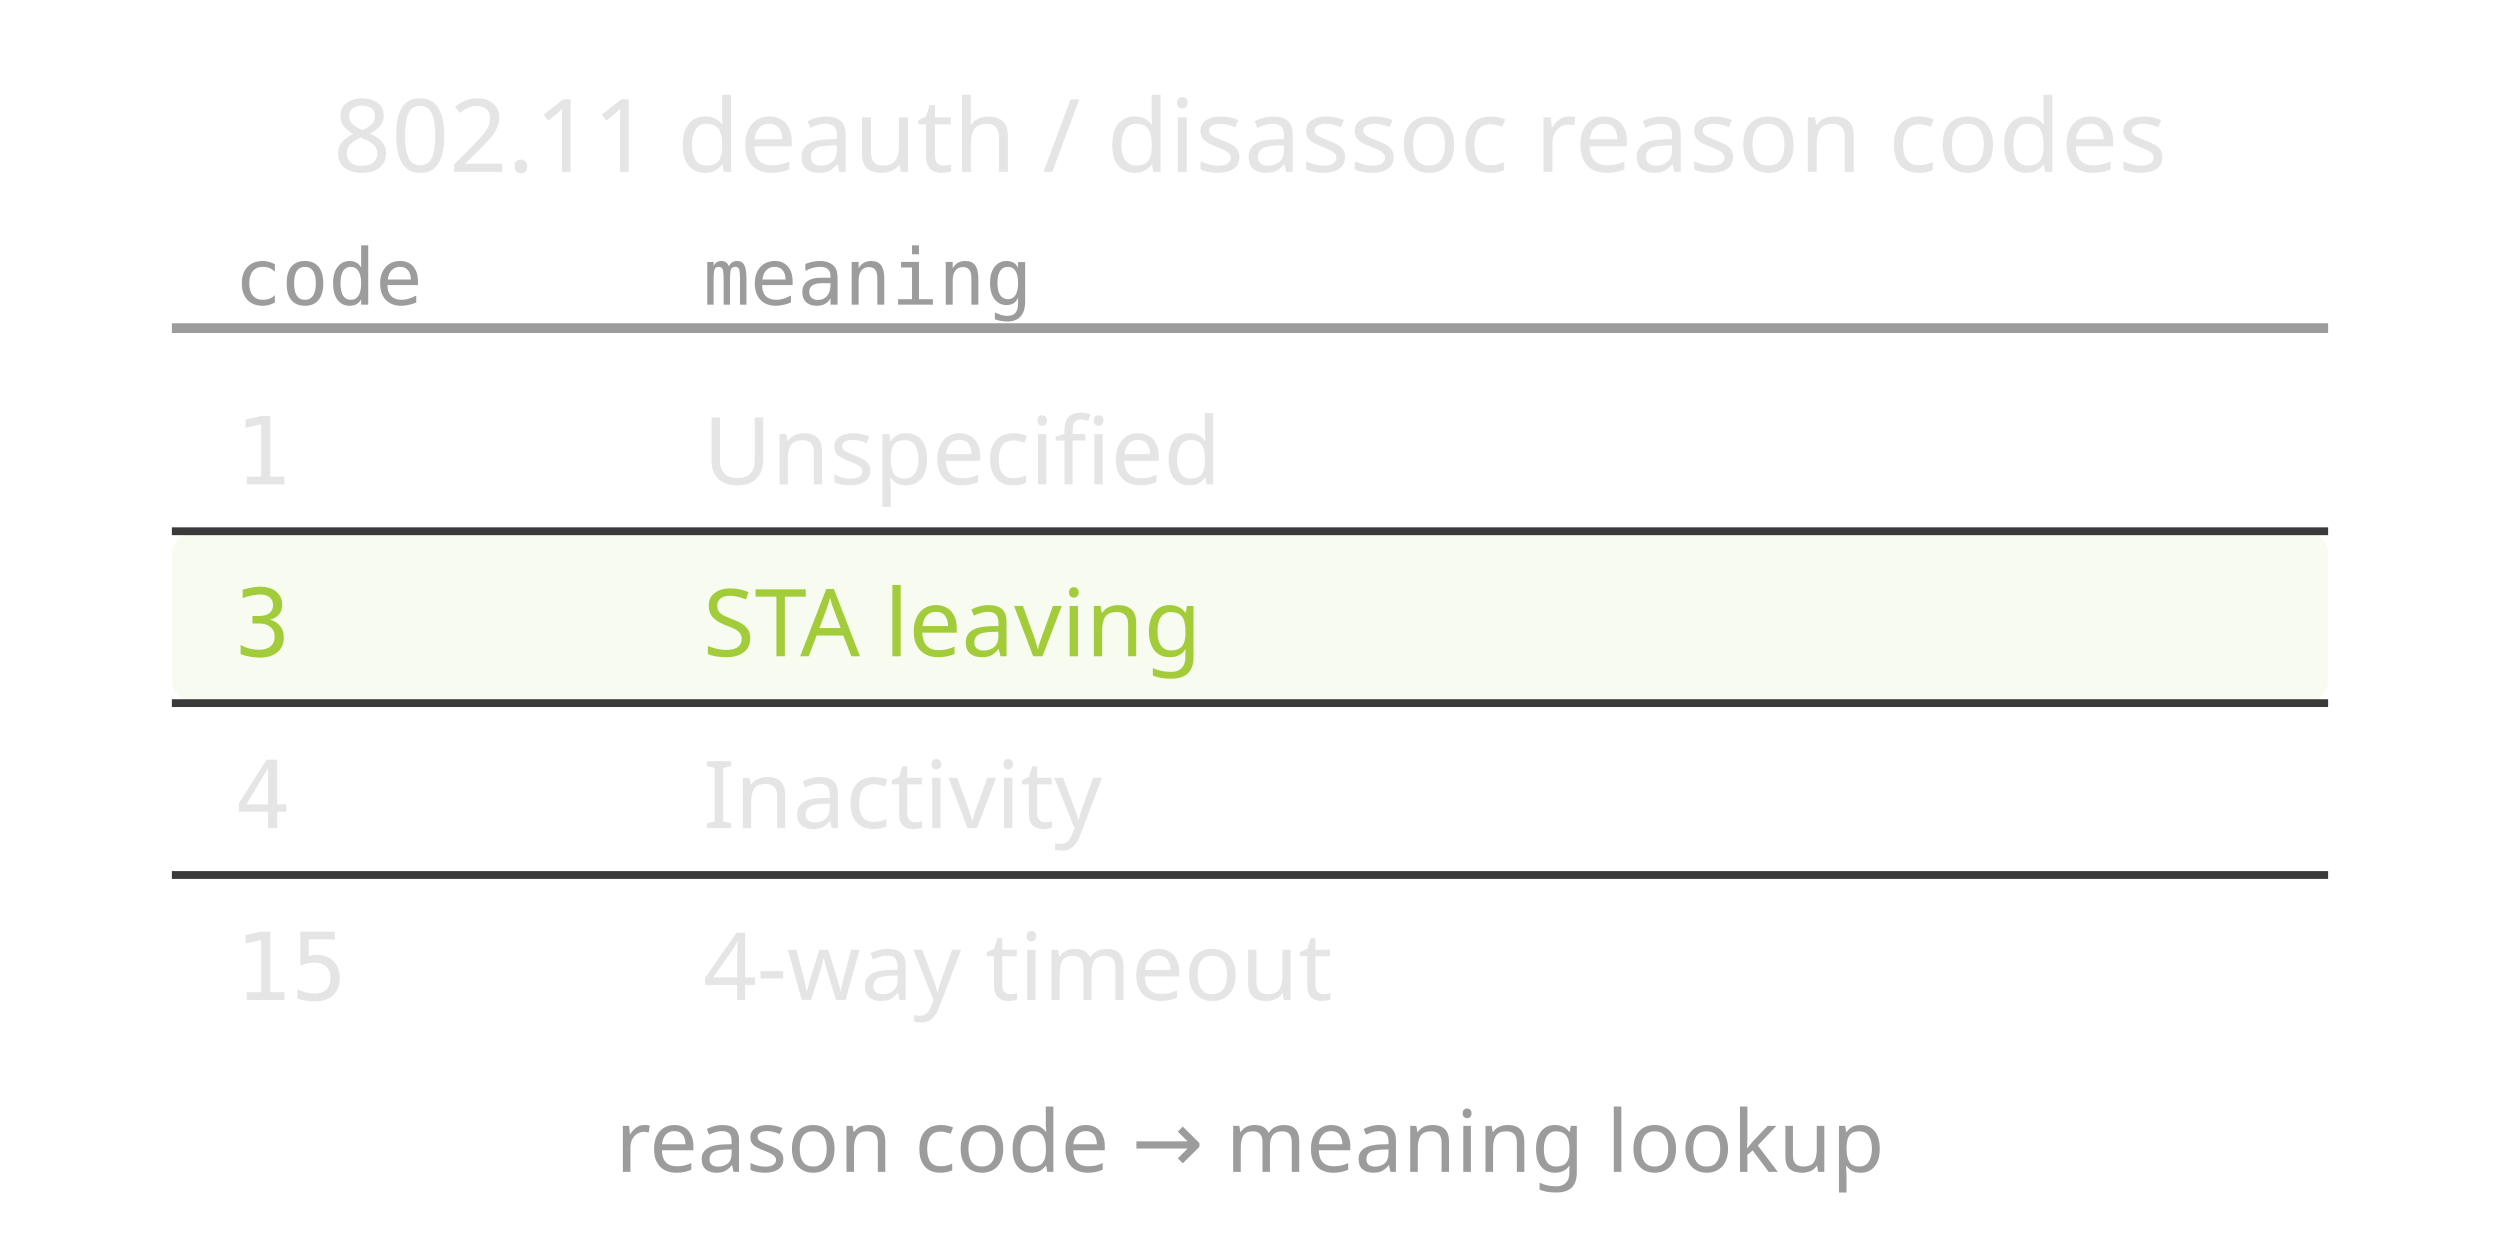
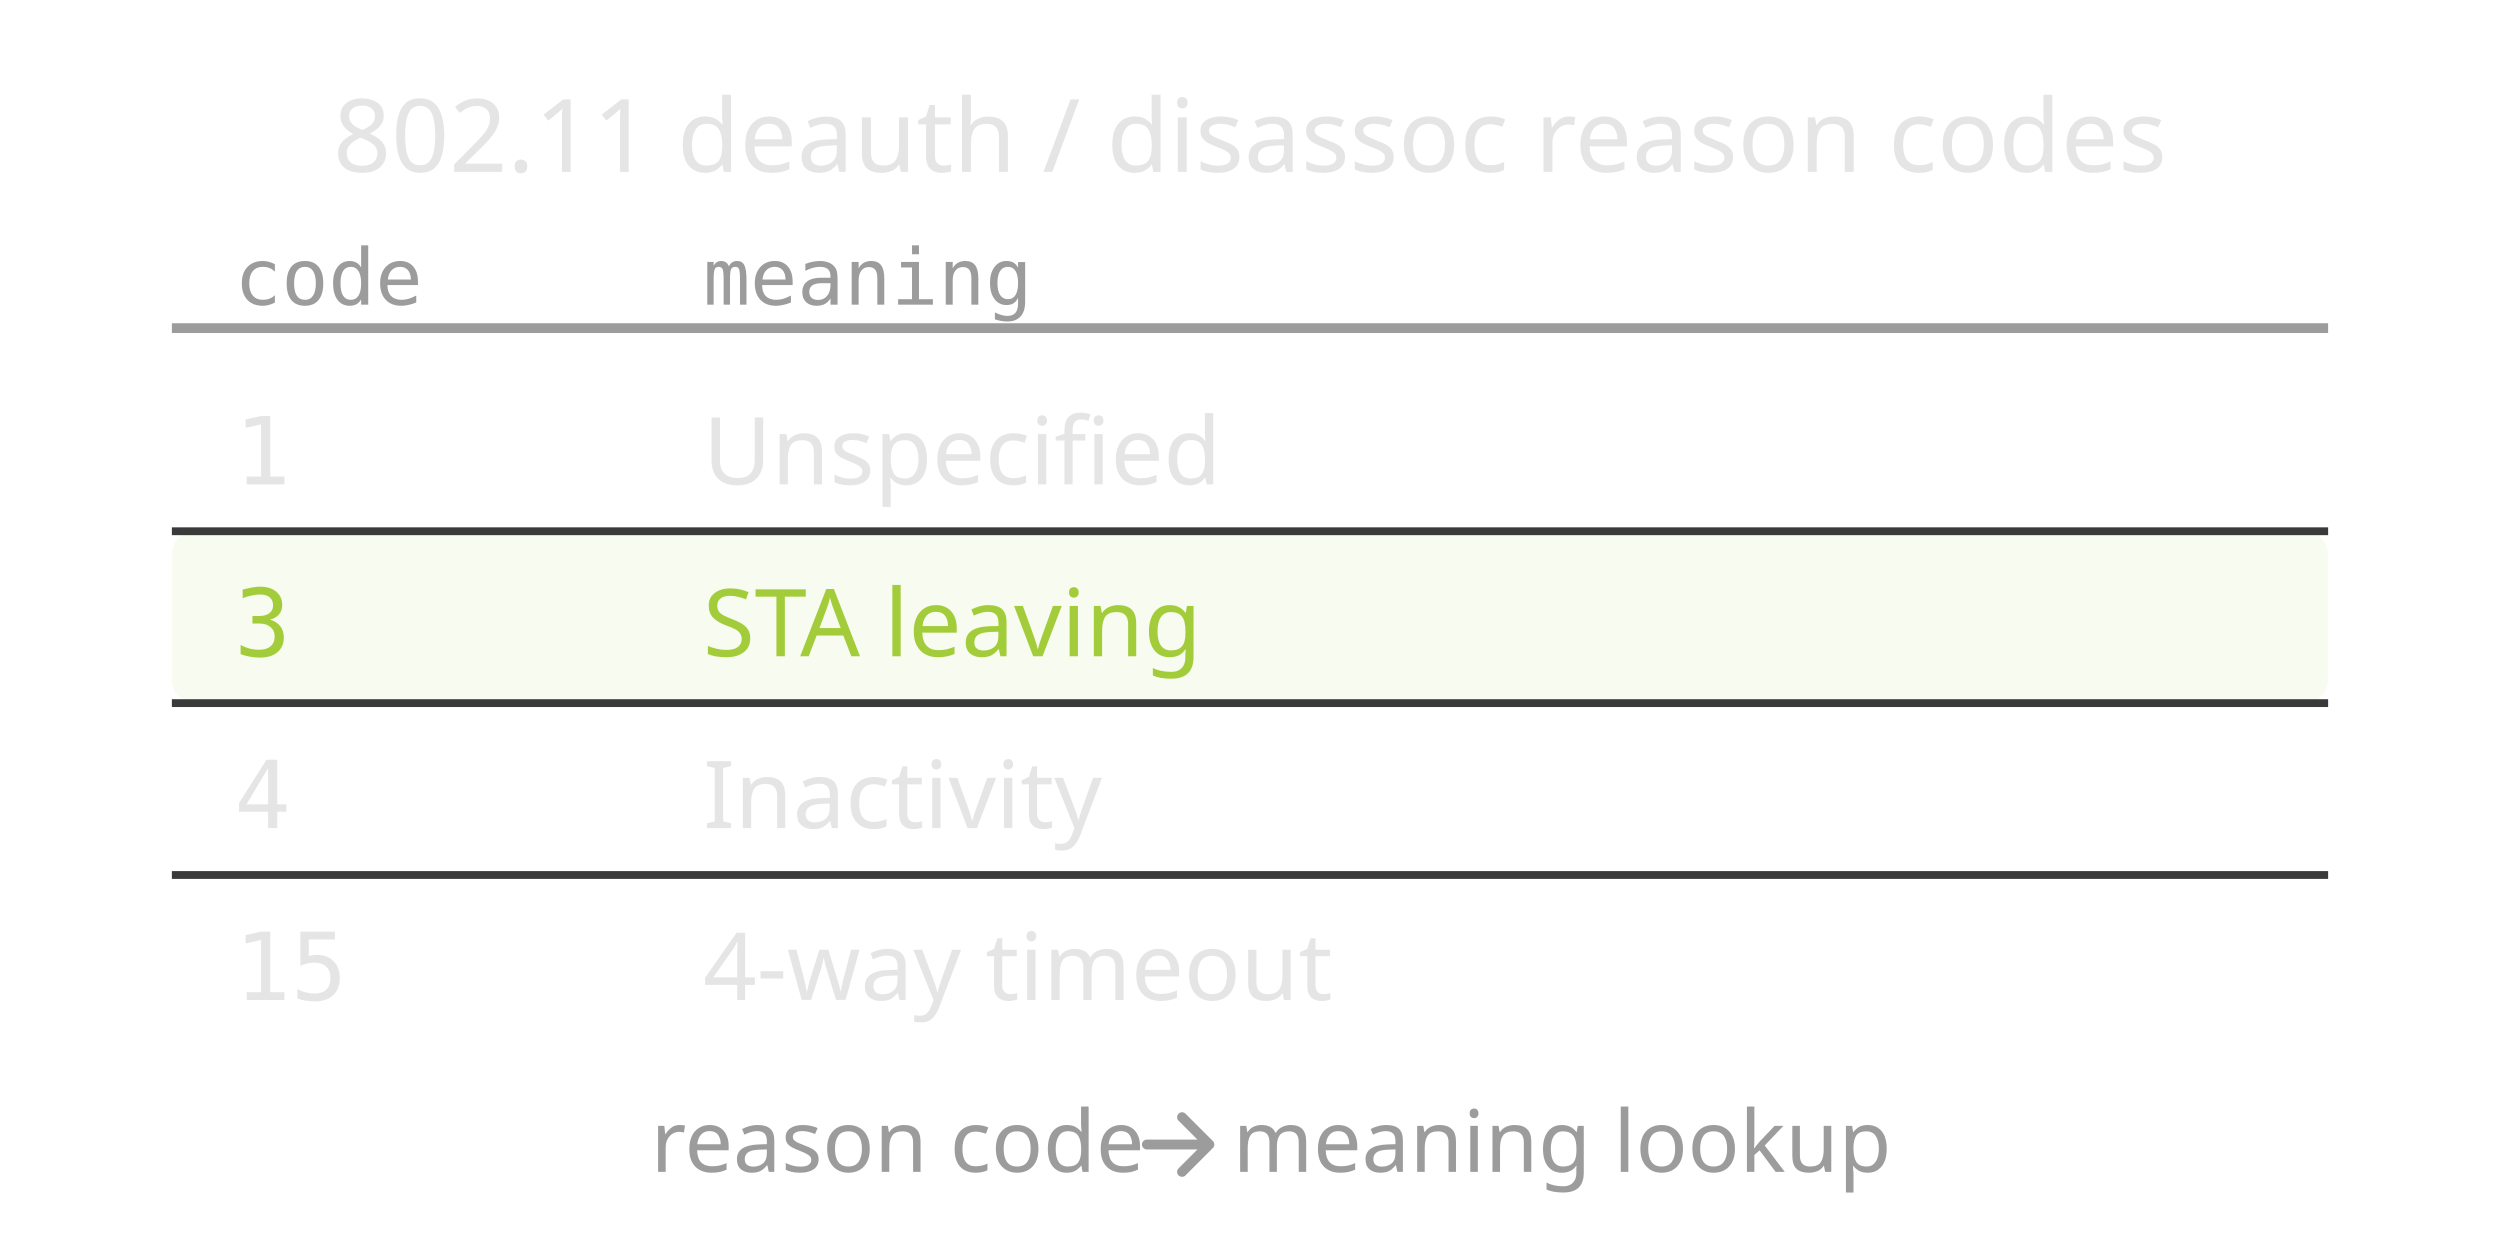
<svg xmlns="http://www.w3.org/2000/svg" viewBox="0 0 320 160" fill="none" font-family="IBM Plex Sans, sans-serif">
  <g font-family="DM Mono, monospace">
    <line x1="22" y1="42" x2="298" y2="42" stroke="#9C9C9C" stroke-width="1.25" />
    <text x="30" y="39" fill="#9C9C9C" font-size="10" font-weight="500">code</text>
    <text x="90" y="39" fill="#9C9C9C" font-size="10" font-weight="500">meaning</text>
    <text x="30" y="62" fill="#E5E5E5" font-size="12" font-weight="500">1</text>
    <text x="90" y="62" fill="#E5E5E5" font-size="12" font-weight="500" font-family="IBM Plex Sans, sans-serif">Unspecified</text>
    <rect x="22" y="68" width="276" height="22" rx="3" fill="#A2CC3A" fill-opacity="0.08" />
    <text x="30" y="84" fill="#A2CC3A" font-size="12" font-weight="500">3</text>
    <text x="90" y="84" fill="#A2CC3A" font-size="12" font-weight="500" font-family="IBM Plex Sans, sans-serif">STA leaving</text>
    <text x="30" y="106" fill="#E5E5E5" font-size="12" font-weight="500">4</text>
    <text x="90" y="106" fill="#E5E5E5" font-size="12" font-weight="500" font-family="IBM Plex Sans, sans-serif">Inactivity</text>
    <text x="30" y="128" fill="#E5E5E5" font-size="12" font-weight="500">15</text>
    <text x="90" y="128" fill="#E5E5E5" font-size="12" font-weight="500" font-family="IBM Plex Sans, sans-serif">4-way timeout</text>
  </g>
  <g stroke="#3A3A3A" stroke-width="1">
    <line x1="22" y1="68" x2="298" y2="68" />
    <line x1="22" y1="90" x2="298" y2="90" />
    <line x1="22" y1="112" x2="298" y2="112" />
  </g>
  <text x="160" y="22" fill="#E5E5E5" font-size="13" font-weight="500" text-anchor="middle">802.11 deauth / disassoc reason codes</text>
-   <text x="160" y="150" fill="#9C9C9C" font-size="11" font-weight="500" text-anchor="middle">reason code → meaning lookup</text>
+   <text fill="#9C9C9C" font-size="11" font-weight="500" x="83.3" y="150.0" text-anchor="start">reason code</text>
+   <path d="M146.8 146.5 H154.8 M151.3 143.0 L154.8 146.5 L151.3 150.0" fill="none" stroke="#9C9C9C" stroke-width="1.265" stroke-linecap="round" stroke-linejoin="round" />
+   <text fill="#9C9C9C" font-size="11" font-weight="500" x="157.8" y="150.0" text-anchor="start">meaning lookup</text>
</svg>
